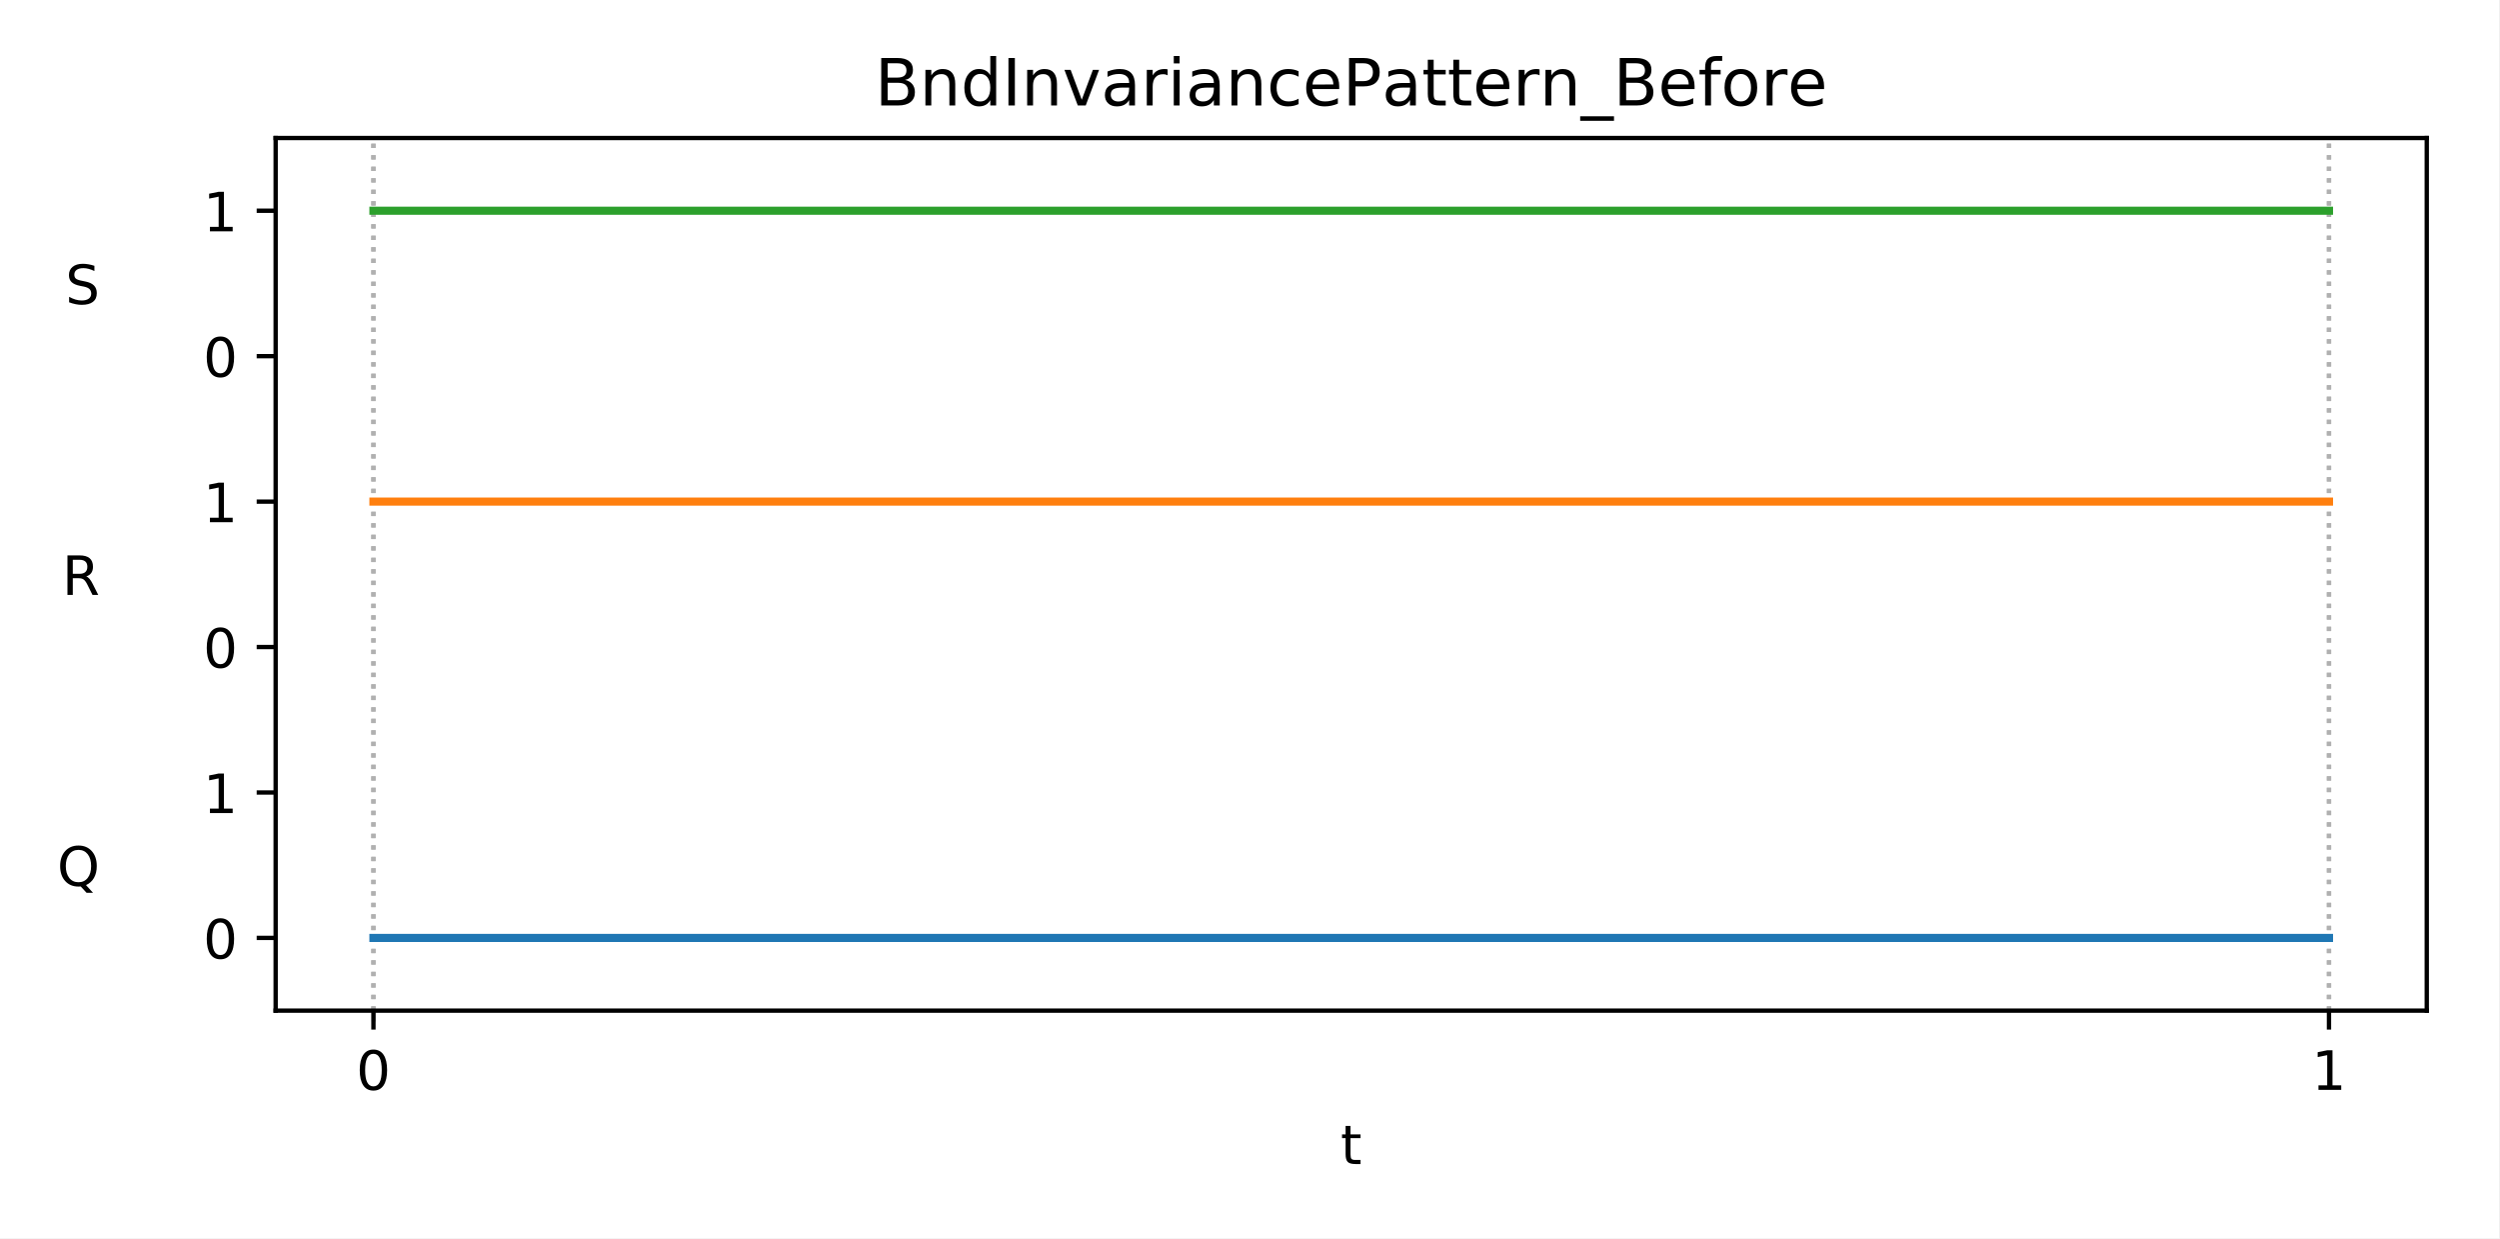
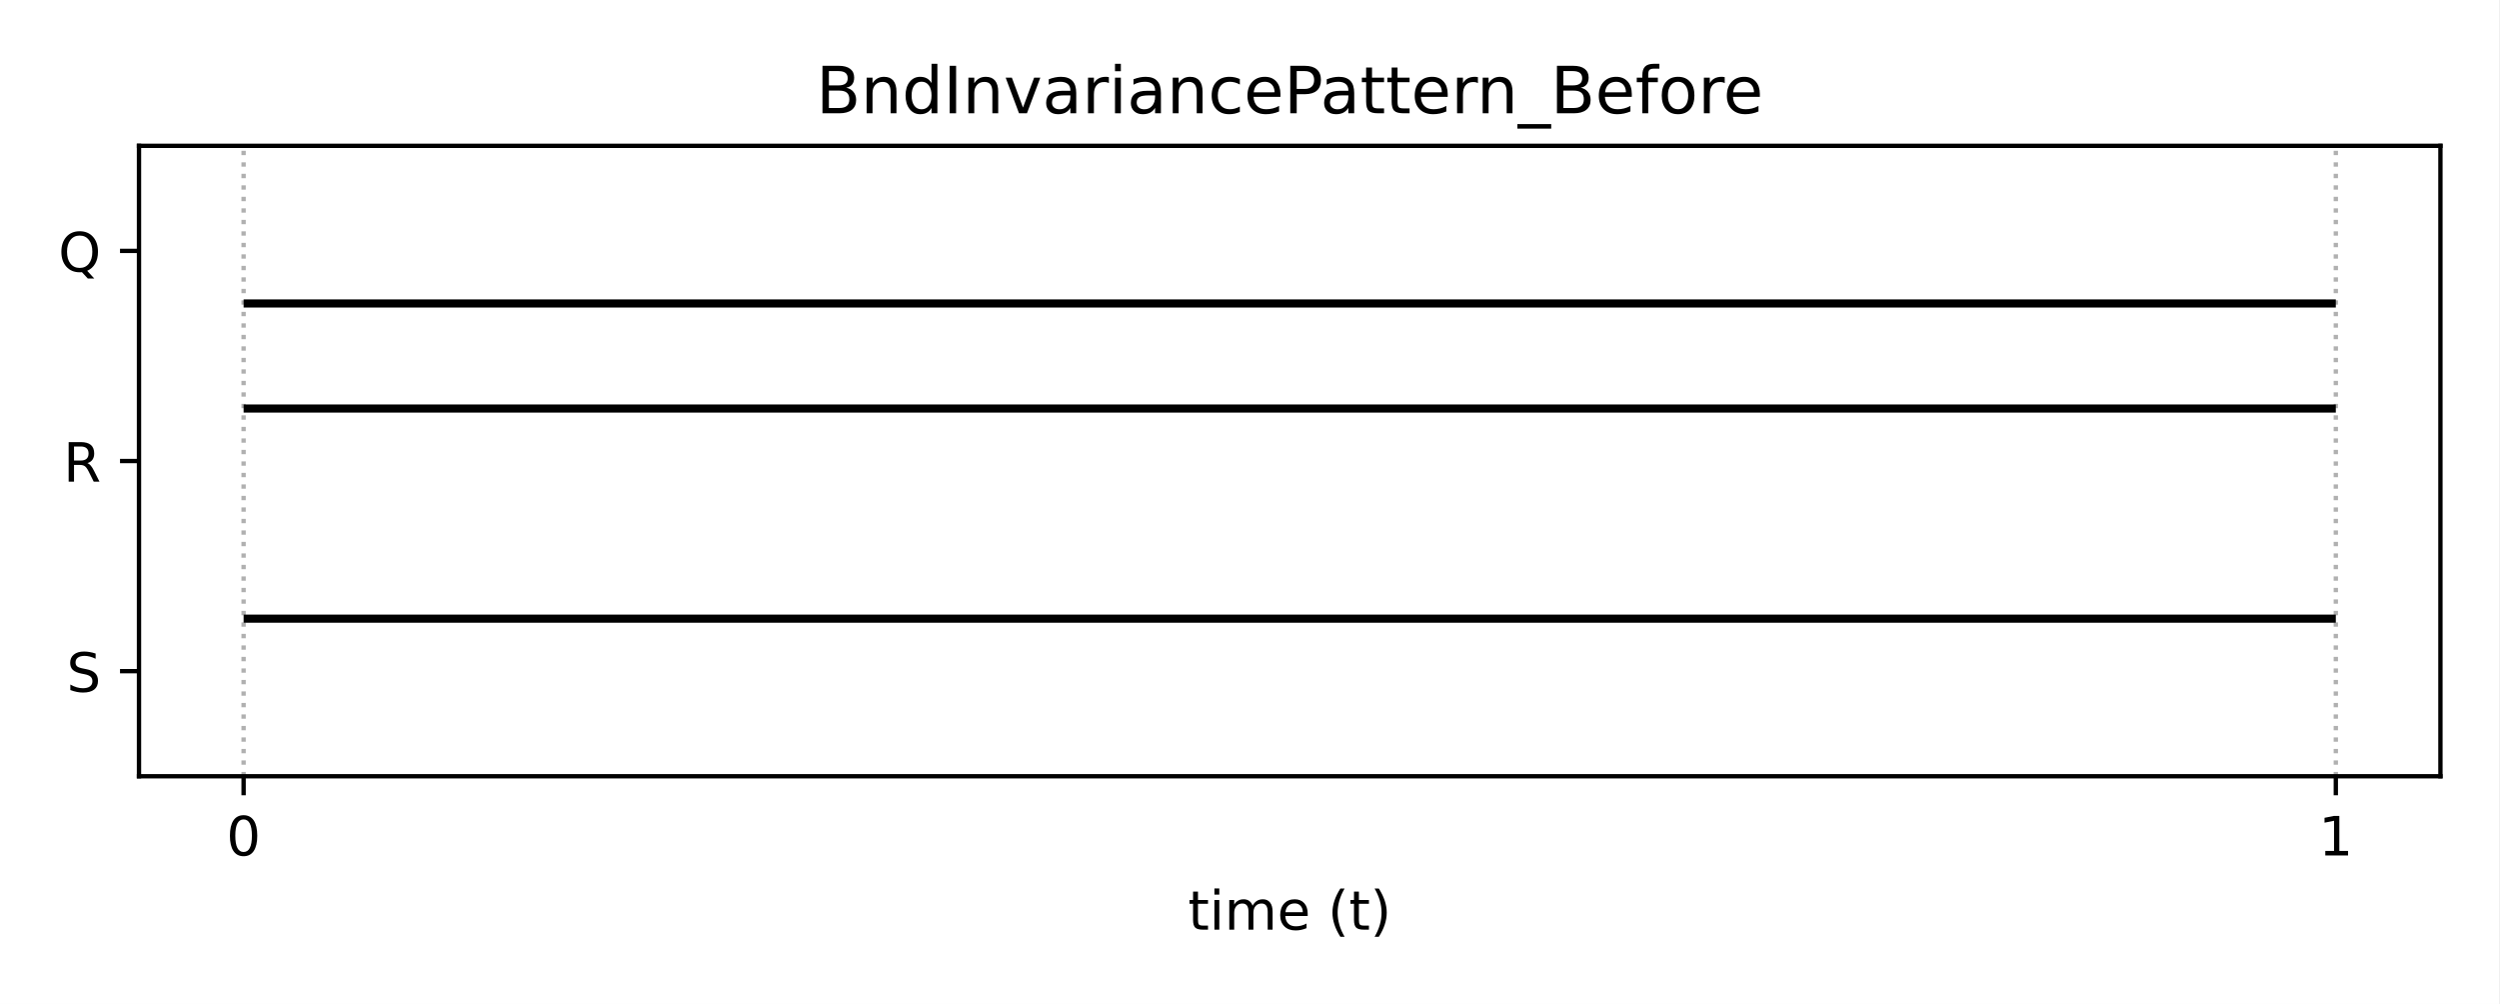
- <svg xmlns="http://www.w3.org/2000/svg" xmlns:xlink="http://www.w3.org/1999/xlink" height="228.24pt" version="1.1" viewBox="0 0 460.8 228.24" width="460.8pt">
+ <svg xmlns="http://www.w3.org/2000/svg" xmlns:xlink="http://www.w3.org/1999/xlink" height="185.04pt" version="1.1" viewBox="0 0 460.8 185.04" width="460.8pt">
  <defs>
    <style type="text/css">
*{stroke-linecap:butt;stroke-linejoin:round;}
  </style>
  </defs>
  <g id="figure_1">
    <g id="patch_1">
-       <path d="M 0 228.24  L 460.8 228.24  L 460.8 0  L 0 0  z " style="fill:#ffffff;" />
+       <path d="M 0 185.04  L 460.8 185.04  L 460.8 0  L 0 0  z " style="fill:#ffffff;" />
    </g>
    <g id="axes_1">
      <g id="patch_2">
-         <path d="M 50.83 186.28  L 447.48 186.28  L 447.48 25.44  L 50.83 25.44  z " style="fill:#ffffff;" />
+         <path d="M 25.63 143.08  L 450 143.08  L 450 26.88  L 25.63 26.88  z " style="fill:#ffffff;" />
      </g>
      <g id="matplotlib.axis_1">
        <g id="xtick_1">
          <g id="line2d_1">
-             <path clip-path="url(#p5da64db43b)" d="M 68.86 186.28  L 68.86 25.44  " style="fill:none;stroke:#b0b0b0;stroke-dasharray:0.8,1.32;stroke-dashoffset:0;stroke-width:0.8;" />
+             <path clip-path="url(#pb6b2387c5d)" d="M 44.92 143.08  L 44.92 26.88  " style="fill:none;stroke:#b0b0b0;stroke-dasharray:0.8,1.32;stroke-dashoffset:0;stroke-width:0.8;" />
          </g>
          <g id="line2d_2">
            <defs>
-               <path d="M 0 0  L 0 3.5  " id="m6a1b7a7c30" style="stroke:#000000;stroke-width:0.8;" />
-             </defs>
-             <g>
-               <use style="stroke:#000000;stroke-width:0.8;" x="68.86" xlink:href="#m6a1b7a7c30" y="186.28" />
+               <path d="M 0 0  L 0 3.5  " id="m502f5afaa9" style="stroke:#000000;stroke-width:0.8;" />
+             </defs>
+             <g>
+               <use style="stroke:#000000;stroke-width:0.8;" x="44.92" xlink:href="#m502f5afaa9" y="143.08" />
            </g>
          </g>
          <g id="text_1">
            <defs>
              <path d="M 31.781 66.406  Q 24.172 66.406 20.328 58.906  Q 16.5 51.422 16.5 36.375  Q 16.5 21.391 20.328 13.891  Q 24.172 6.391 31.781 6.391  Q 39.453 6.391 43.281 13.891  Q 47.125 21.391 47.125 36.375  Q 47.125 51.422 43.281 58.906  Q 39.453 66.406 31.781 66.406  z M 31.781 74.219  Q 44.047 74.219 50.516 64.516  Q 56.984 54.828 56.984 36.375  Q 56.984 17.969 50.516 8.266  Q 44.047 -1.422 31.781 -1.422  Q 19.531 -1.422 13.062 8.266  Q 6.594 17.969 6.594 36.375  Q 6.594 54.828 13.062 64.516  Q 19.531 74.219 31.781 74.219  z " id="DejaVuSans-48" />
            </defs>
-             <g transform="translate(65.6783 200.8784)scale(0.1 -0.1)">
+             <g transform="translate(41.7383 157.6784)scale(0.1 -0.1)">
              <use xlink:href="#DejaVuSans-48" />
            </g>
          </g>
        </g>
        <g id="xtick_2">
          <g id="line2d_3">
-             <path clip-path="url(#p5da64db43b)" d="M 429.45 186.28  L 429.45 25.44  " style="fill:none;stroke:#b0b0b0;stroke-dasharray:0.8,1.32;stroke-dashoffset:0;stroke-width:0.8;" />
+             <path clip-path="url(#pb6b2387c5d)" d="M 430.71 143.08  L 430.71 26.88  " style="fill:none;stroke:#b0b0b0;stroke-dasharray:0.8,1.32;stroke-dashoffset:0;stroke-width:0.8;" />
          </g>
          <g id="line2d_4">
            <g>
-               <use style="stroke:#000000;stroke-width:0.8;" x="429.45" xlink:href="#m6a1b7a7c30" y="186.28" />
+               <use style="stroke:#000000;stroke-width:0.8;" x="430.71" xlink:href="#m502f5afaa9" y="143.08" />
            </g>
          </g>
          <g id="text_2">
            <defs>
              <path d="M 12.406 8.297  L 28.516 8.297  L 28.516 63.922  L 10.984 60.406  L 10.984 69.391  L 28.422 72.906  L 38.281 72.906  L 38.281 8.297  L 54.391 8.297  L 54.391 0  L 12.406 0  z " id="DejaVuSans-49" />
            </defs>
-             <g transform="translate(426.2692 200.8784)scale(0.1 -0.1)">
+             <g transform="translate(427.5292 157.6784)scale(0.1 -0.1)">
              <use xlink:href="#DejaVuSans-49" />
-             </g>
-           </g>
-         </g>
-         <g id="xtick_3">
-           <g id="line2d_5">
-             <path clip-path="url(#p5da64db43b)" d="M 68.86 186.28  L 68.86 25.44  " style="fill:none;stroke:#b0b0b0;stroke-dasharray:0.8,1.32;stroke-dashoffset:0;stroke-width:0.8;" />
-           </g>
-           <g id="line2d_6">
-             <defs>
-               <path d="M 0 0  L 0 2  " id="m0bed02376d" style="stroke:#000000;stroke-width:0.6;" />
-             </defs>
-             <g>
-               <use style="stroke:#000000;stroke-width:0.6;" x="68.86" xlink:href="#m0bed02376d" y="186.28" />
-             </g>
-           </g>
-         </g>
-         <g id="xtick_4">
-           <g id="line2d_7">
-             <path clip-path="url(#p5da64db43b)" d="M 429.45 186.28  L 429.45 25.44  " style="fill:none;stroke:#b0b0b0;stroke-dasharray:0.8,1.32;stroke-dashoffset:0;stroke-width:0.8;" />
-           </g>
-           <g id="line2d_8">
-             <g>
-               <use style="stroke:#000000;stroke-width:0.6;" x="429.45" xlink:href="#m0bed02376d" y="186.28" />
            </g>
          </g>
        </g>
        <g id="text_3">
          <defs>
            <path d="M 18.312 70.219  L 18.312 54.688  L 36.812 54.688  L 36.812 47.703  L 18.312 47.703  L 18.312 18.016  Q 18.312 11.328 20.141 9.422  Q 21.969 7.516 27.594 7.516  L 36.812 7.516  L 36.812 0  L 27.594 0  Q 17.188 0 13.234 3.875  Q 9.281 7.766 9.281 18.016  L 9.281 47.703  L 2.688 47.703  L 2.688 54.688  L 9.281 54.688  L 9.281 70.219  z " id="DejaVuSans-116" />
+             <path d="M 9.422 54.688  L 18.406 54.688  L 18.406 0  L 9.422 0  z M 9.422 75.984  L 18.406 75.984  L 18.406 64.594  L 9.422 64.594  z " id="DejaVuSans-105" />
+             <path d="M 52 44.188  Q 55.375 50.25 60.062 53.125  Q 64.75 56 71.094 56  Q 79.641 56 84.281 50.016  Q 88.922 44.047 88.922 33.016  L 88.922 0  L 79.891 0  L 79.891 32.719  Q 79.891 40.578 77.094 44.375  Q 74.312 48.188 68.609 48.188  Q 61.625 48.188 57.562 43.547  Q 53.516 38.922 53.516 30.906  L 53.516 0  L 44.484 0  L 44.484 32.719  Q 44.484 40.625 41.703 44.406  Q 38.922 48.188 33.109 48.188  Q 26.219 48.188 22.156 43.531  Q 18.109 38.875 18.109 30.906  L 18.109 0  L 9.078 0  L 9.078 54.688  L 18.109 54.688  L 18.109 46.188  Q 21.188 51.219 25.484 53.609  Q 29.781 56 35.688 56  Q 41.656 56 45.828 52.969  Q 50 49.953 52 44.188  z " id="DejaVuSans-109" />
+             <path d="M 56.203 29.594  L 56.203 25.203  L 14.891 25.203  Q 15.484 15.922 20.484 11.062  Q 25.484 6.203 34.422 6.203  Q 39.594 6.203 44.453 7.469  Q 49.312 8.734 54.109 11.281  L 54.109 2.781  Q 49.266 0.734 44.188 -0.344  Q 39.109 -1.422 33.891 -1.422  Q 20.797 -1.422 13.156 6.188  Q 5.516 13.812 5.516 26.812  Q 5.516 40.234 12.766 48.109  Q 20.016 56 32.328 56  Q 43.359 56 49.781 48.891  Q 56.203 41.797 56.203 29.594  z M 47.219 32.234  Q 47.125 39.594 43.094 43.984  Q 39.062 48.391 32.422 48.391  Q 24.906 48.391 20.391 44.141  Q 15.875 39.891 15.188 32.172  z " id="DejaVuSans-101" />
+             <path id="DejaVuSans-32" />
+             <path d="M 31 75.875  Q 24.469 64.656 21.281 53.656  Q 18.109 42.672 18.109 31.391  Q 18.109 20.125 21.312 9.062  Q 24.516 -2 31 -13.188  L 23.188 -13.188  Q 15.875 -1.703 12.234 9.375  Q 8.594 20.453 8.594 31.391  Q 8.594 42.281 12.203 53.312  Q 15.828 64.359 23.188 75.875  z " id="DejaVuSans-40" />
+             <path d="M 8.016 75.875  L 15.828 75.875  Q 23.141 64.359 26.781 53.312  Q 30.422 42.281 30.422 31.391  Q 30.422 20.453 26.781 9.375  Q 23.141 -1.703 15.828 -13.188  L 8.016 -13.188  Q 14.5 -2 17.703 9.062  Q 20.906 20.125 20.906 31.391  Q 20.906 42.672 17.703 53.656  Q 14.5 64.656 8.016 75.875  z " id="DejaVuSans-41" />
          </defs>
-           <g transform="translate(247.1948 214.5566)scale(0.1 -0.1)">
+           <g transform="translate(219.0681 171.3566)scale(0.1 -0.1)">
            <use xlink:href="#DejaVuSans-116" />
+             <use x="39.209" xlink:href="#DejaVuSans-105" />
+             <use x="66.992" xlink:href="#DejaVuSans-109" />
+             <use x="164.404" xlink:href="#DejaVuSans-101" />
+             <use x="225.928" xlink:href="#DejaVuSans-32" />
+             <use x="257.715" xlink:href="#DejaVuSans-40" />
+             <use x="296.729" xlink:href="#DejaVuSans-116" />
+             <use x="335.938" xlink:href="#DejaVuSans-41" />
          </g>
        </g>
      </g>
      <g id="matplotlib.axis_2">
        <g id="ytick_1">
-           <g id="line2d_9">
-             <defs>
-               <path d="M 0 0  L -3.5 0  " id="mc9769fba31" style="stroke:#000000;stroke-width:0.8;" />
-             </defs>
-             <g>
-               <use style="stroke:#000000;stroke-width:0.8;" x="50.83" xlink:href="#mc9769fba31" y="172.877" />
+           <g id="line2d_5">
+             <defs>
+               <path d="M 0 0  L -3.5 0  " id="m1338a50bdc" style="stroke:#000000;stroke-width:0.8;" />
+             </defs>
+             <g>
+               <use style="stroke:#000000;stroke-width:0.8;" x="25.63" xlink:href="#m1338a50bdc" y="123.713" />
            </g>
          </g>
          <g id="text_4">
-             <g transform="translate(37.4675 176.6759)scale(0.1 -0.1)">
-               <use xlink:href="#DejaVuSans-48" />
+             <defs>
+               <path d="M 53.516 70.516  L 53.516 60.891  Q 47.906 63.578 42.922 64.891  Q 37.938 66.219 33.297 66.219  Q 25.25 66.219 20.875 63.094  Q 16.5 59.969 16.5 54.203  Q 16.5 49.359 19.406 46.891  Q 22.312 44.438 30.422 42.922  L 36.375 41.703  Q 47.406 39.594 52.656 34.297  Q 57.906 29 57.906 20.125  Q 57.906 9.516 50.797 4.047  Q 43.703 -1.422 29.984 -1.422  Q 24.812 -1.422 18.969 -0.25  Q 13.141 0.922 6.891 3.219  L 6.891 13.375  Q 12.891 10.016 18.656 8.297  Q 24.422 6.594 29.984 6.594  Q 38.422 6.594 43.016 9.906  Q 47.609 13.234 47.609 19.391  Q 47.609 24.75 44.312 27.781  Q 41.016 30.812 33.5 32.328  L 27.484 33.5  Q 16.453 35.688 11.516 40.375  Q 6.594 45.062 6.594 53.422  Q 6.594 63.094 13.406 68.656  Q 20.219 74.219 32.172 74.219  Q 37.312 74.219 42.625 73.281  Q 47.953 72.359 53.516 70.516  z " id="DejaVuSans-83" />
+             </defs>
+             <g transform="translate(12.28156 127.5126)scale(0.1 -0.1)">
+               <use xlink:href="#DejaVuSans-83" />
            </g>
          </g>
        </g>
        <g id="ytick_2">
+           <g id="line2d_6">
+             <g>
+               <use style="stroke:#000000;stroke-width:0.8;" x="25.63" xlink:href="#m1338a50bdc" y="84.98" />
+             </g>
+           </g>
          <g id="text_5">
            <defs>
+               <path d="M 44.391 34.188  Q 47.562 33.109 50.562 29.594  Q 53.562 26.078 56.594 19.922  L 66.609 0  L 56 0  L 46.688 18.703  Q 43.062 26.031 39.672 28.422  Q 36.281 30.812 30.422 30.812  L 19.672 30.812  L 19.672 0  L 9.812 0  L 9.812 72.906  L 32.078 72.906  Q 44.578 72.906 50.734 67.672  Q 56.891 62.453 56.891 51.906  Q 56.891 45.016 53.688 40.469  Q 50.484 35.938 44.391 34.188  z M 19.672 64.797  L 19.672 38.922  L 32.078 38.922  Q 39.203 38.922 42.844 42.219  Q 46.484 45.516 46.484 51.906  Q 46.484 58.297 42.844 61.547  Q 39.203 64.797 32.078 64.797  z " id="DejaVuSans-82" />
+             </defs>
+             <g transform="translate(11.68156 88.77922)scale(0.1 -0.1)">
+               <use xlink:href="#DejaVuSans-82" />
+             </g>
+           </g>
+         </g>
+         <g id="ytick_3">
+           <g id="line2d_7">
+             <g>
+               <use style="stroke:#000000;stroke-width:0.8;" x="25.63" xlink:href="#m1338a50bdc" y="46.247" />
+             </g>
+           </g>
+           <g id="text_6">
+             <defs>
              <path d="M 39.406 66.219  Q 28.656 66.219 22.328 58.203  Q 16.016 50.203 16.016 36.375  Q 16.016 22.609 22.328 14.594  Q 28.656 6.594 39.406 6.594  Q 50.141 6.594 56.422 14.594  Q 62.703 22.609 62.703 36.375  Q 62.703 50.203 56.422 58.203  Q 50.141 66.219 39.406 66.219  z M 53.219 1.312  L 66.219 -12.891  L 54.297 -12.891  L 43.5 -1.219  Q 41.891 -1.312 41.031 -1.359  Q 40.188 -1.422 39.406 -1.422  Q 24.031 -1.422 14.812 8.859  Q 5.609 19.141 5.609 36.375  Q 5.609 53.656 14.812 63.938  Q 24.031 74.219 39.406 74.219  Q 54.734 74.219 63.906 63.938  Q 73.094 53.656 73.094 36.375  Q 73.094 23.688 67.984 14.641  Q 62.891 5.609 53.219 1.312  z " id="DejaVuSans-81" />
-               <path id="DejaVuSans-32" />
-             </defs>
-             <g transform="translate(10.53313 163.2726)scale(0.1 -0.1)">
+             </defs>
+             <g transform="translate(10.75812 50.04588)scale(0.1 -0.1)">
              <use xlink:href="#DejaVuSans-81" />
-               <use x="78.711" xlink:href="#DejaVuSans-32" />
-               <use x="110.498" xlink:href="#DejaVuSans-32" />
-               <use x="142.285" xlink:href="#DejaVuSans-32" />
-               <use x="174.072" xlink:href="#DejaVuSans-32" />
-               <use x="205.859" xlink:href="#DejaVuSans-32" />
-               <use x="237.646" xlink:href="#DejaVuSans-32" />
-               <use x="269.434" xlink:href="#DejaVuSans-32" />
-               <use x="301.221" xlink:href="#DejaVuSans-32" />
-             </g>
-           </g>
-         </g>
-         <g id="ytick_3">
-           <g id="line2d_10">
-             <g>
-               <use style="stroke:#000000;stroke-width:0.8;" x="50.83" xlink:href="#mc9769fba31" y="146.07" />
-             </g>
-           </g>
-           <g id="text_6">
-             <g transform="translate(37.4675 149.8692)scale(0.1 -0.1)">
-               <use xlink:href="#DejaVuSans-49" />
-             </g>
-           </g>
-         </g>
-         <g id="ytick_4">
-           <g id="line2d_11">
-             <g>
-               <use style="stroke:#000000;stroke-width:0.8;" x="50.83" xlink:href="#mc9769fba31" y="119.263" />
-             </g>
-           </g>
-           <g id="text_7">
-             <g transform="translate(37.4675 123.0626)scale(0.1 -0.1)">
-               <use xlink:href="#DejaVuSans-48" />
-             </g>
-           </g>
-         </g>
-         <g id="ytick_5">
-           <g id="text_8">
-             <defs>
-               <path d="M 44.391 34.188  Q 47.562 33.109 50.562 29.594  Q 53.562 26.078 56.594 19.922  L 66.609 0  L 56 0  L 46.688 18.703  Q 43.062 26.031 39.672 28.422  Q 36.281 30.812 30.422 30.812  L 19.672 30.812  L 19.672 0  L 9.812 0  L 9.812 72.906  L 32.078 72.906  Q 44.578 72.906 50.734 67.672  Q 56.891 62.453 56.891 51.906  Q 56.891 45.016 53.688 40.469  Q 50.484 35.938 44.391 34.188  z M 19.672 64.797  L 19.672 38.922  L 32.078 38.922  Q 39.203 38.922 42.844 42.219  Q 46.484 45.516 46.484 51.906  Q 46.484 58.297 42.844 61.547  Q 39.203 64.797 32.078 64.797  z " id="DejaVuSans-82" />
-             </defs>
-             <g transform="translate(11.45656 109.6592)scale(0.1 -0.1)">
-               <use xlink:href="#DejaVuSans-82" />
-               <use x="69.482" xlink:href="#DejaVuSans-32" />
-               <use x="101.27" xlink:href="#DejaVuSans-32" />
-               <use x="133.057" xlink:href="#DejaVuSans-32" />
-               <use x="164.844" xlink:href="#DejaVuSans-32" />
-               <use x="196.631" xlink:href="#DejaVuSans-32" />
-               <use x="228.418" xlink:href="#DejaVuSans-32" />
-               <use x="260.205" xlink:href="#DejaVuSans-32" />
-               <use x="291.992" xlink:href="#DejaVuSans-32" />
-             </g>
-           </g>
-         </g>
-         <g id="ytick_6">
-           <g id="line2d_12">
-             <g>
-               <use style="stroke:#000000;stroke-width:0.8;" x="50.83" xlink:href="#mc9769fba31" y="92.457" />
-             </g>
-           </g>
-           <g id="text_9">
-             <g transform="translate(37.4675 96.25589)scale(0.1 -0.1)">
-               <use xlink:href="#DejaVuSans-49" />
-             </g>
-           </g>
-         </g>
-         <g id="ytick_7">
-           <g id="line2d_13">
-             <g>
-               <use style="stroke:#000000;stroke-width:0.8;" x="50.83" xlink:href="#mc9769fba31" y="65.65" />
-             </g>
-           </g>
-           <g id="text_10">
-             <g transform="translate(37.4675 69.44922)scale(0.1 -0.1)">
-               <use xlink:href="#DejaVuSans-48" />
-             </g>
-           </g>
-         </g>
-         <g id="ytick_8">
-           <g id="text_11">
-             <defs>
-               <path d="M 53.516 70.516  L 53.516 60.891  Q 47.906 63.578 42.922 64.891  Q 37.938 66.219 33.297 66.219  Q 25.25 66.219 20.875 63.094  Q 16.5 59.969 16.5 54.203  Q 16.5 49.359 19.406 46.891  Q 22.312 44.438 30.422 42.922  L 36.375 41.703  Q 47.406 39.594 52.656 34.297  Q 57.906 29 57.906 20.125  Q 57.906 9.516 50.797 4.047  Q 43.703 -1.422 29.984 -1.422  Q 24.812 -1.422 18.969 -0.25  Q 13.141 0.922 6.891 3.219  L 6.891 13.375  Q 12.891 10.016 18.656 8.297  Q 24.422 6.594 29.984 6.594  Q 38.422 6.594 43.016 9.906  Q 47.609 13.234 47.609 19.391  Q 47.609 24.75 44.312 27.781  Q 41.016 30.812 33.5 32.328  L 27.484 33.5  Q 16.453 35.688 11.516 40.375  Q 6.594 45.062 6.594 53.422  Q 6.594 63.094 13.406 68.656  Q 20.219 74.219 32.172 74.219  Q 37.312 74.219 42.625 73.281  Q 47.953 72.359 53.516 70.516  z " id="DejaVuSans-83" />
-             </defs>
-             <g transform="translate(12.05656 56.04588)scale(0.1 -0.1)">
-               <use xlink:href="#DejaVuSans-83" />
-               <use x="63.477" xlink:href="#DejaVuSans-32" />
-               <use x="95.264" xlink:href="#DejaVuSans-32" />
-               <use x="127.051" xlink:href="#DejaVuSans-32" />
-               <use x="158.838" xlink:href="#DejaVuSans-32" />
-               <use x="190.625" xlink:href="#DejaVuSans-32" />
-               <use x="222.412" xlink:href="#DejaVuSans-32" />
-               <use x="254.199" xlink:href="#DejaVuSans-32" />
-               <use x="285.986" xlink:href="#DejaVuSans-32" />
-             </g>
-           </g>
-         </g>
-         <g id="ytick_9">
-           <g id="line2d_14">
-             <g>
-               <use style="stroke:#000000;stroke-width:0.8;" x="50.83" xlink:href="#mc9769fba31" y="38.843" />
-             </g>
-           </g>
-           <g id="text_12">
-             <g transform="translate(37.4675 42.64255)scale(0.1 -0.1)">
-               <use xlink:href="#DejaVuSans-49" />
-             </g>
-           </g>
-         </g>
-       </g>
-       <g id="line2d_15">
-         <path clip-path="url(#p5da64db43b)" d="M 68.86 172.877  L 429.45 172.877  L 429.45 172.877  " style="fill:none;stroke:#1f77b4;stroke-linecap:square;stroke-width:1.5;" />
-       </g>
-       <g id="line2d_16">
-         <path clip-path="url(#p5da64db43b)" d="M 68.86 92.457  L 429.45 92.457  L 429.45 92.457  " style="fill:none;stroke:#ff7f0e;stroke-linecap:square;stroke-width:1.5;" />
-       </g>
-       <g id="line2d_17">
-         <path clip-path="url(#p5da64db43b)" d="M 68.86 38.843  L 429.45 38.843  L 429.45 38.843  " style="fill:none;stroke:#2ca02c;stroke-linecap:square;stroke-width:1.5;" />
+             </g>
+           </g>
+         </g>
+       </g>
+       <g id="LineCollection_1">
+         <path clip-path="url(#pb6b2387c5d)" d="M 44.92 114.03  L 430.71 114.03  " style="fill:none;stroke:#000000;stroke-width:1.5;" />
+       </g>
+       <g id="LineCollection_2">
+         <path clip-path="url(#pb6b2387c5d)" d="M 44.92 75.297  L 430.71 75.297  " style="fill:none;stroke:#000000;stroke-width:1.5;" />
+       </g>
+       <g id="LineCollection_3">
+         <path clip-path="url(#pb6b2387c5d)" d="M 44.92 55.93  L 430.71 55.93  " style="fill:none;stroke:#000000;stroke-width:1.5;" />
      </g>
      <g id="patch_3">
-         <path d="M 50.83 186.28  L 50.83 25.44  " style="fill:none;stroke:#000000;stroke-linecap:square;stroke-linejoin:miter;stroke-width:0.8;" />
+         <path d="M 25.63 143.08  L 25.63 26.88  " style="fill:none;stroke:#000000;stroke-linecap:square;stroke-linejoin:miter;stroke-width:0.8;" />
      </g>
      <g id="patch_4">
-         <path d="M 447.48 186.28  L 447.48 25.44  " style="fill:none;stroke:#000000;stroke-linecap:square;stroke-linejoin:miter;stroke-width:0.8;" />
+         <path d="M 450 143.08  L 450 26.88  " style="fill:none;stroke:#000000;stroke-linecap:square;stroke-linejoin:miter;stroke-width:0.8;" />
      </g>
      <g id="patch_5">
-         <path d="M 50.83 186.28  L 447.48 186.28  " style="fill:none;stroke:#000000;stroke-linecap:square;stroke-linejoin:miter;stroke-width:0.8;" />
+         <path d="M 25.63 143.08  L 450 143.08  " style="fill:none;stroke:#000000;stroke-linecap:square;stroke-linejoin:miter;stroke-width:0.8;" />
      </g>
      <g id="patch_6">
-         <path d="M 50.83 25.44  L 447.48 25.44  " style="fill:none;stroke:#000000;stroke-linecap:square;stroke-linejoin:miter;stroke-width:0.8;" />
-       </g>
-       <g id="text_13">
+         <path d="M 25.63 26.88  L 450 26.88  " style="fill:none;stroke:#000000;stroke-linecap:square;stroke-linejoin:miter;stroke-width:0.8;" />
+       </g>
+       <g id="text_7">
        <defs>
          <path d="M 19.672 34.812  L 19.672 8.109  L 35.5 8.109  Q 43.453 8.109 47.281 11.406  Q 51.125 14.703 51.125 21.484  Q 51.125 28.328 47.281 31.562  Q 43.453 34.812 35.5 34.812  z M 19.672 64.797  L 19.672 42.828  L 34.281 42.828  Q 41.5 42.828 45.031 45.531  Q 48.578 48.25 48.578 53.812  Q 48.578 59.328 45.031 62.062  Q 41.5 64.797 34.281 64.797  z M 9.812 72.906  L 35.016 72.906  Q 46.297 72.906 52.391 68.219  Q 58.5 63.531 58.5 54.891  Q 58.5 48.188 55.375 44.234  Q 52.25 40.281 46.188 39.312  Q 53.469 37.75 57.5 32.781  Q 61.531 27.828 61.531 20.406  Q 61.531 10.641 54.891 5.312  Q 48.25 0 35.984 0  L 9.812 0  z " id="DejaVuSans-66" />
          <path d="M 54.891 33.016  L 54.891 0  L 45.906 0  L 45.906 32.719  Q 45.906 40.484 42.875 44.328  Q 39.844 48.188 33.797 48.188  Q 26.516 48.188 22.312 43.547  Q 18.109 38.922 18.109 30.906  L 18.109 0  L 9.078 0  L 9.078 54.688  L 18.109 54.688  L 18.109 46.188  Q 21.344 51.125 25.703 53.562  Q 30.078 56 35.797 56  Q 45.219 56 50.047 50.172  Q 54.891 44.344 54.891 33.016  z " id="DejaVuSans-110" />
          <path d="M 45.406 46.391  L 45.406 75.984  L 54.391 75.984  L 54.391 0  L 45.406 0  L 45.406 8.203  Q 42.578 3.328 38.25 0.953  Q 33.938 -1.422 27.875 -1.422  Q 17.969 -1.422 11.734 6.484  Q 5.516 14.406 5.516 27.297  Q 5.516 40.188 11.734 48.094  Q 17.969 56 27.875 56  Q 33.938 56 38.25 53.625  Q 42.578 51.266 45.406 46.391  z M 14.797 27.297  Q 14.797 17.391 18.875 11.75  Q 22.953 6.109 30.078 6.109  Q 37.203 6.109 41.297 11.75  Q 45.406 17.391 45.406 27.297  Q 45.406 37.203 41.297 42.844  Q 37.203 48.484 30.078 48.484  Q 22.953 48.484 18.875 42.844  Q 14.797 37.203 14.797 27.297  z " id="DejaVuSans-100" />
          <path d="M 9.812 72.906  L 19.672 72.906  L 19.672 0  L 9.812 0  z " id="DejaVuSans-73" />
          <path d="M 2.984 54.688  L 12.5 54.688  L 29.594 8.797  L 46.688 54.688  L 56.203 54.688  L 35.688 0  L 23.484 0  z " id="DejaVuSans-118" />
          <path d="M 34.281 27.484  Q 23.391 27.484 19.188 25  Q 14.984 22.516 14.984 16.5  Q 14.984 11.719 18.141 8.906  Q 21.297 6.109 26.703 6.109  Q 34.188 6.109 38.703 11.406  Q 43.219 16.703 43.219 25.484  L 43.219 27.484  z M 52.203 31.203  L 52.203 0  L 43.219 0  L 43.219 8.297  Q 40.141 3.328 35.547 0.953  Q 30.953 -1.422 24.312 -1.422  Q 15.922 -1.422 10.953 3.297  Q 6 8.016 6 15.922  Q 6 25.141 12.172 29.828  Q 18.359 34.516 30.609 34.516  L 43.219 34.516  L 43.219 35.406  Q 43.219 41.609 39.141 45  Q 35.062 48.391 27.688 48.391  Q 23 48.391 18.547 47.266  Q 14.109 46.141 10.016 43.891  L 10.016 52.203  Q 14.938 54.109 19.578 55.047  Q 24.219 56 28.609 56  Q 40.484 56 46.344 49.844  Q 52.203 43.703 52.203 31.203  z " id="DejaVuSans-97" />
          <path d="M 41.109 46.297  Q 39.594 47.172 37.812 47.578  Q 36.031 48 33.891 48  Q 26.266 48 22.188 43.047  Q 18.109 38.094 18.109 28.812  L 18.109 0  L 9.078 0  L 9.078 54.688  L 18.109 54.688  L 18.109 46.188  Q 20.953 51.172 25.484 53.578  Q 30.031 56 36.531 56  Q 37.453 56 38.578 55.875  Q 39.703 55.766 41.062 55.516  z " id="DejaVuSans-114" />
-           <path d="M 9.422 54.688  L 18.406 54.688  L 18.406 0  L 9.422 0  z M 9.422 75.984  L 18.406 75.984  L 18.406 64.594  L 9.422 64.594  z " id="DejaVuSans-105" />
          <path d="M 48.781 52.594  L 48.781 44.188  Q 44.969 46.297 41.141 47.344  Q 37.312 48.391 33.406 48.391  Q 24.656 48.391 19.812 42.844  Q 14.984 37.312 14.984 27.297  Q 14.984 17.281 19.812 11.734  Q 24.656 6.203 33.406 6.203  Q 37.312 6.203 41.141 7.25  Q 44.969 8.297 48.781 10.406  L 48.781 2.094  Q 45.016 0.344 40.984 -0.531  Q 36.969 -1.422 32.422 -1.422  Q 20.062 -1.422 12.781 6.344  Q 5.516 14.109 5.516 27.297  Q 5.516 40.672 12.859 48.328  Q 20.219 56 33.016 56  Q 37.156 56 41.109 55.141  Q 45.062 54.297 48.781 52.594  z " id="DejaVuSans-99" />
-           <path d="M 56.203 29.594  L 56.203 25.203  L 14.891 25.203  Q 15.484 15.922 20.484 11.062  Q 25.484 6.203 34.422 6.203  Q 39.594 6.203 44.453 7.469  Q 49.312 8.734 54.109 11.281  L 54.109 2.781  Q 49.266 0.734 44.188 -0.344  Q 39.109 -1.422 33.891 -1.422  Q 20.797 -1.422 13.156 6.188  Q 5.516 13.812 5.516 26.812  Q 5.516 40.234 12.766 48.109  Q 20.016 56 32.328 56  Q 43.359 56 49.781 48.891  Q 56.203 41.797 56.203 29.594  z M 47.219 32.234  Q 47.125 39.594 43.094 43.984  Q 39.062 48.391 32.422 48.391  Q 24.906 48.391 20.391 44.141  Q 15.875 39.891 15.188 32.172  z " id="DejaVuSans-101" />
          <path d="M 19.672 64.797  L 19.672 37.406  L 32.078 37.406  Q 38.969 37.406 42.719 40.969  Q 46.484 44.531 46.484 51.125  Q 46.484 57.672 42.719 61.234  Q 38.969 64.797 32.078 64.797  z M 9.812 72.906  L 32.078 72.906  Q 44.344 72.906 50.609 67.359  Q 56.891 61.812 56.891 51.125  Q 56.891 40.328 50.609 34.812  Q 44.344 29.297 32.078 29.297  L 19.672 29.297  L 19.672 0  L 9.812 0  z " id="DejaVuSans-80" />
          <path d="M 50.984 -16.609  L 50.984 -23.578  L -0.984 -23.578  L -0.984 -16.609  z " id="DejaVuSans-95" />
          <path d="M 37.109 75.984  L 37.109 68.5  L 28.516 68.5  Q 23.688 68.5 21.797 66.547  Q 19.922 64.594 19.922 59.516  L 19.922 54.688  L 34.719 54.688  L 34.719 47.703  L 19.922 47.703  L 19.922 0  L 10.891 0  L 10.891 47.703  L 2.297 47.703  L 2.297 54.688  L 10.891 54.688  L 10.891 58.5  Q 10.891 67.625 15.141 71.797  Q 19.391 75.984 28.609 75.984  z " id="DejaVuSans-102" />
          <path d="M 30.609 48.391  Q 23.391 48.391 19.188 42.75  Q 14.984 37.109 14.984 27.297  Q 14.984 17.484 19.156 11.844  Q 23.344 6.203 30.609 6.203  Q 37.797 6.203 41.984 11.859  Q 46.188 17.531 46.188 27.297  Q 46.188 37.016 41.984 42.703  Q 37.797 48.391 30.609 48.391  z M 30.609 56  Q 42.328 56 49.016 48.375  Q 55.719 40.766 55.719 27.297  Q 55.719 13.875 49.016 6.219  Q 42.328 -1.422 30.609 -1.422  Q 18.844 -1.422 12.172 6.219  Q 5.516 13.875 5.516 27.297  Q 5.516 40.766 12.172 48.375  Q 18.844 56 30.609 56  z " id="DejaVuSans-111" />
        </defs>
-         <g transform="translate(161.3187 19.44)scale(0.12 -0.12)">
+         <g transform="translate(150.4822 20.88)scale(0.12 -0.12)">
          <use xlink:href="#DejaVuSans-66" />
          <use x="68.604" xlink:href="#DejaVuSans-110" />
          <use x="131.982" xlink:href="#DejaVuSans-100" />
          <use x="195.459" xlink:href="#DejaVuSans-73" />
          <use x="224.951" xlink:href="#DejaVuSans-110" />
          <use x="288.33" xlink:href="#DejaVuSans-118" />
          <use x="347.51" xlink:href="#DejaVuSans-97" />
          <use x="408.789" xlink:href="#DejaVuSans-114" />
          <use x="449.902" xlink:href="#DejaVuSans-105" />
          <use x="477.686" xlink:href="#DejaVuSans-97" />
          <use x="538.965" xlink:href="#DejaVuSans-110" />
          <use x="602.344" xlink:href="#DejaVuSans-99" />
          <use x="657.324" xlink:href="#DejaVuSans-101" />
          <use x="718.848" xlink:href="#DejaVuSans-80" />
-           <use x="779.088" xlink:href="#DejaVuSans-97" />
-           <use x="840.367" xlink:href="#DejaVuSans-116" />
-           <use x="879.576" xlink:href="#DejaVuSans-116" />
-           <use x="918.785" xlink:href="#DejaVuSans-101" />
-           <use x="980.309" xlink:href="#DejaVuSans-114" />
-           <use x="1021.406" xlink:href="#DejaVuSans-110" />
-           <use x="1084.785" xlink:href="#DejaVuSans-95" />
-           <use x="1134.785" xlink:href="#DejaVuSans-66" />
-           <use x="1203.389" xlink:href="#DejaVuSans-101" />
-           <use x="1264.912" xlink:href="#DejaVuSans-102" />
-           <use x="1300.117" xlink:href="#DejaVuSans-111" />
-           <use x="1361.299" xlink:href="#DejaVuSans-114" />
-           <use x="1402.381" xlink:href="#DejaVuSans-101" />
+           <use x="774.65" xlink:href="#DejaVuSans-97" />
+           <use x="835.93" xlink:href="#DejaVuSans-116" />
+           <use x="875.139" xlink:href="#DejaVuSans-116" />
+           <use x="914.348" xlink:href="#DejaVuSans-101" />
+           <use x="975.871" xlink:href="#DejaVuSans-114" />
+           <use x="1015.234" xlink:href="#DejaVuSans-110" />
+           <use x="1078.613" xlink:href="#DejaVuSans-95" />
+           <use x="1128.613" xlink:href="#DejaVuSans-66" />
+           <use x="1197.217" xlink:href="#DejaVuSans-101" />
+           <use x="1258.74" xlink:href="#DejaVuSans-102" />
+           <use x="1293.945" xlink:href="#DejaVuSans-111" />
+           <use x="1355.127" xlink:href="#DejaVuSans-114" />
+           <use x="1393.99" xlink:href="#DejaVuSans-101" />
        </g>
      </g>
    </g>
  </g>
  <defs>
-     <clipPath id="p5da64db43b">
-       <rect height="160.84" width="396.65" x="50.83" y="25.44" />
+     <clipPath id="pb6b2387c5d">
+       <rect height="116.2" width="424.37" x="25.63" y="26.88" />
    </clipPath>
  </defs>
</svg>
